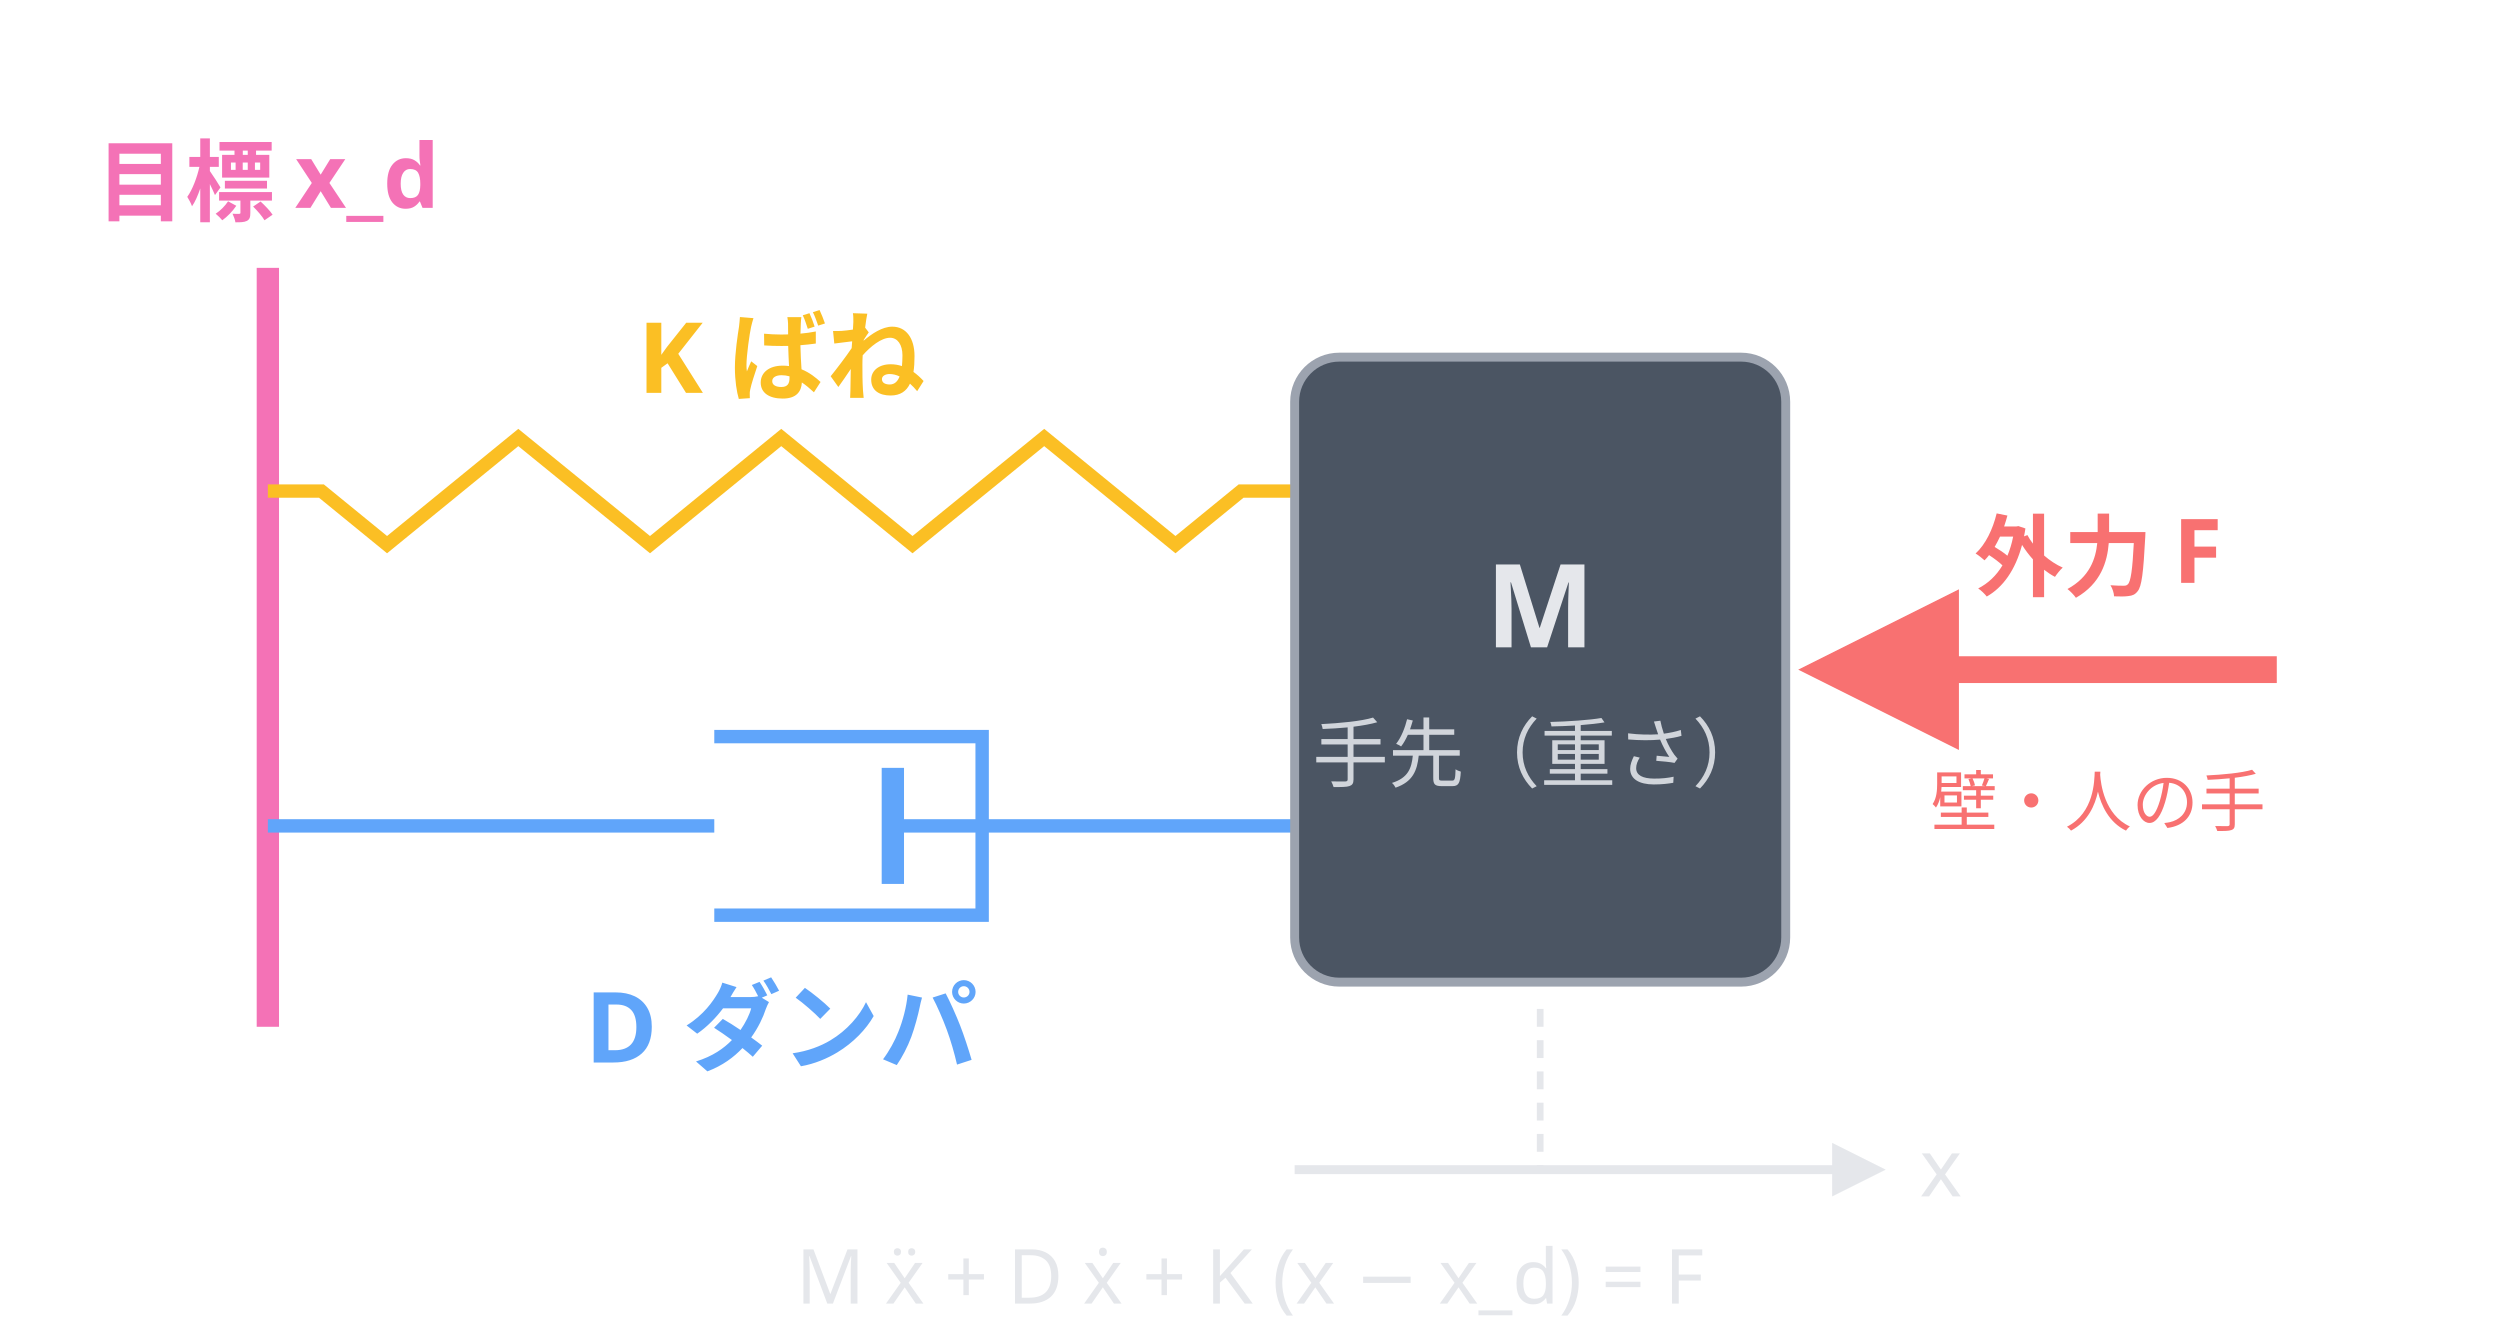
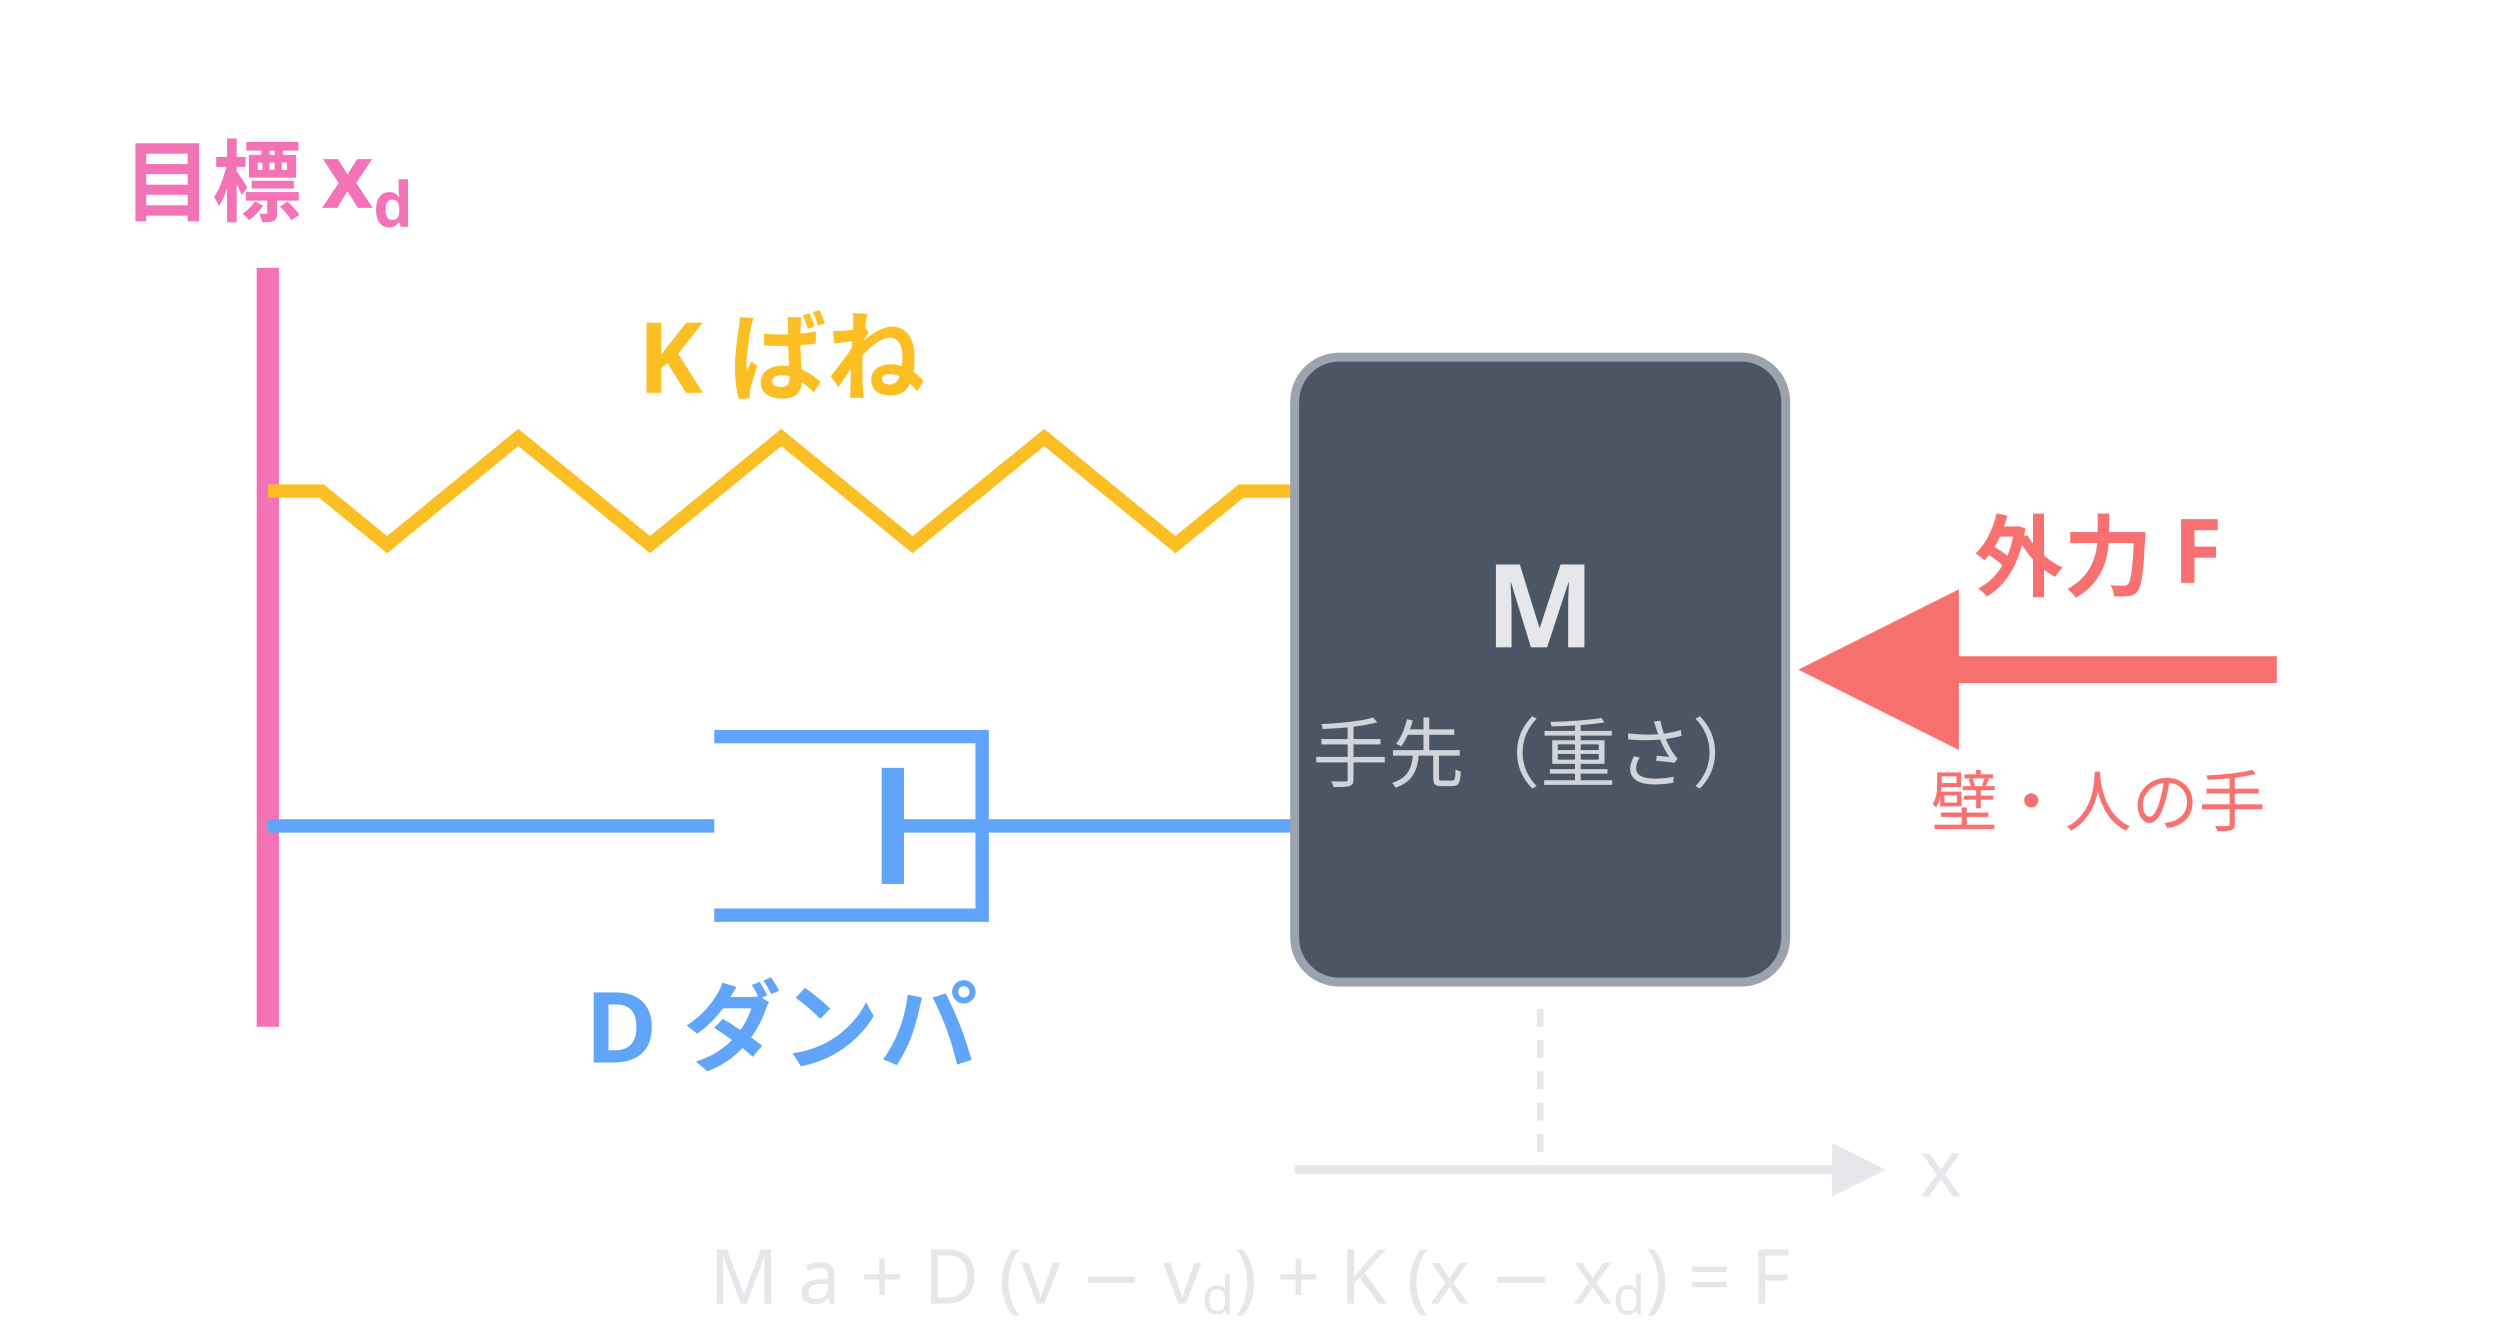
<svg xmlns="http://www.w3.org/2000/svg" viewBox="0 0 560 300" font-family="'Noto Sans JP', sans-serif">
  <defs>
    <marker id="af" viewBox="0 0 10 10" refX="8" refY="5" markerWidth="6" markerHeight="6" orient="auto">
      <path d="M0,0 L10,5 L0,10 z" fill="#f87171" />
    </marker>
    <marker id="ax" viewBox="0 0 10 10" refX="8" refY="5" markerWidth="6" markerHeight="6" orient="auto">
      <path d="M0,0 L10,5 L0,10 z" fill="#e5e7eb" />
    </marker>
  </defs>
  <line x1="60" y1="60" x2="60" y2="230" stroke="#f472b6" stroke-width="5" />
-   <text x="60" y="48" fill="#f472b6" font-size="20" text-anchor="middle" font-weight="bold">目標 x_d</text>
+   <text x="60" y="48" fill="#f472b6" font-size="20" text-anchor="middle" font-weight="bold">目標 x<tspan baseline-shift="sub" font-size="0.7em">d</tspan>
+   </text>
  <polyline points="60.0,110.0 72.0,110.0 86.7,122.0 116.1,98.0 145.6,122.0 175.0,98.0 204.4,122.0 233.9,98.0 263.3,122.0 278.0,110.0 290.0,110.0" fill="none" stroke="#fbbf24" stroke-width="3" />
  <text x="175" y="88" fill="#fbbf24" font-size="22" text-anchor="middle" font-weight="bold">K ばね</text>
  <line x1="60" y1="185" x2="160" y2="185" stroke="#60a5fa" stroke-width="3" />
  <path d="M160,165 L220,165 L220,205 L160,205" fill="none" stroke="#60a5fa" stroke-width="3" />
  <line x1="200" y1="172" x2="200" y2="198" stroke="#60a5fa" stroke-width="5" />
  <line x1="200" y1="185" x2="290" y2="185" stroke="#60a5fa" stroke-width="3" />
  <text x="175" y="238" fill="#60a5fa" font-size="22" text-anchor="middle" font-weight="bold">D ダンパ</text>
  <rect x="290" y="80" width="110" height="140" rx="10" fill="#4b5563" stroke="#9ca3af" stroke-width="2" />
  <text x="345" y="145" fill="#e5e7eb" font-size="26" text-anchor="middle" font-weight="bold">M</text>
  <text x="345" y="175" fill="#d1d5db" font-size="17" text-anchor="middle">手先（重さ）</text>
  <line x1="510" y1="150" x2="410" y2="150" stroke="#f87171" stroke-width="6" marker-end="url(#af)" />
  <text x="470" y="132" fill="#f87171" font-size="20" text-anchor="middle" font-weight="bold">外力 F</text>
  <text x="470" y="185" fill="#f87171" font-size="15" text-anchor="middle">壁・人の手</text>
  <line x1="290" y1="262" x2="420" y2="262" stroke="#e5e7eb" stroke-width="2" marker-end="url(#ax)" />
  <line x1="345" y1="226" x2="345" y2="262" stroke="#e5e7eb" stroke-width="1.5" stroke-dasharray="4 3" />
  <text x="430" y="268" fill="#e5e7eb" font-size="18">x</text>
-   <text x="280" y="292" fill="#e5e7eb" font-size="17" text-anchor="middle">M ẍ + D ẋ + K (x − x_d) = F</text>
+   <text x="280" y="292" fill="#e5e7eb" font-size="17" text-anchor="middle">M a + D (v − v<tspan baseline-shift="sub" font-size="0.7em">d</tspan>) + K (x − x<tspan baseline-shift="sub" font-size="0.7em">d</tspan>) = F</text>
</svg>
